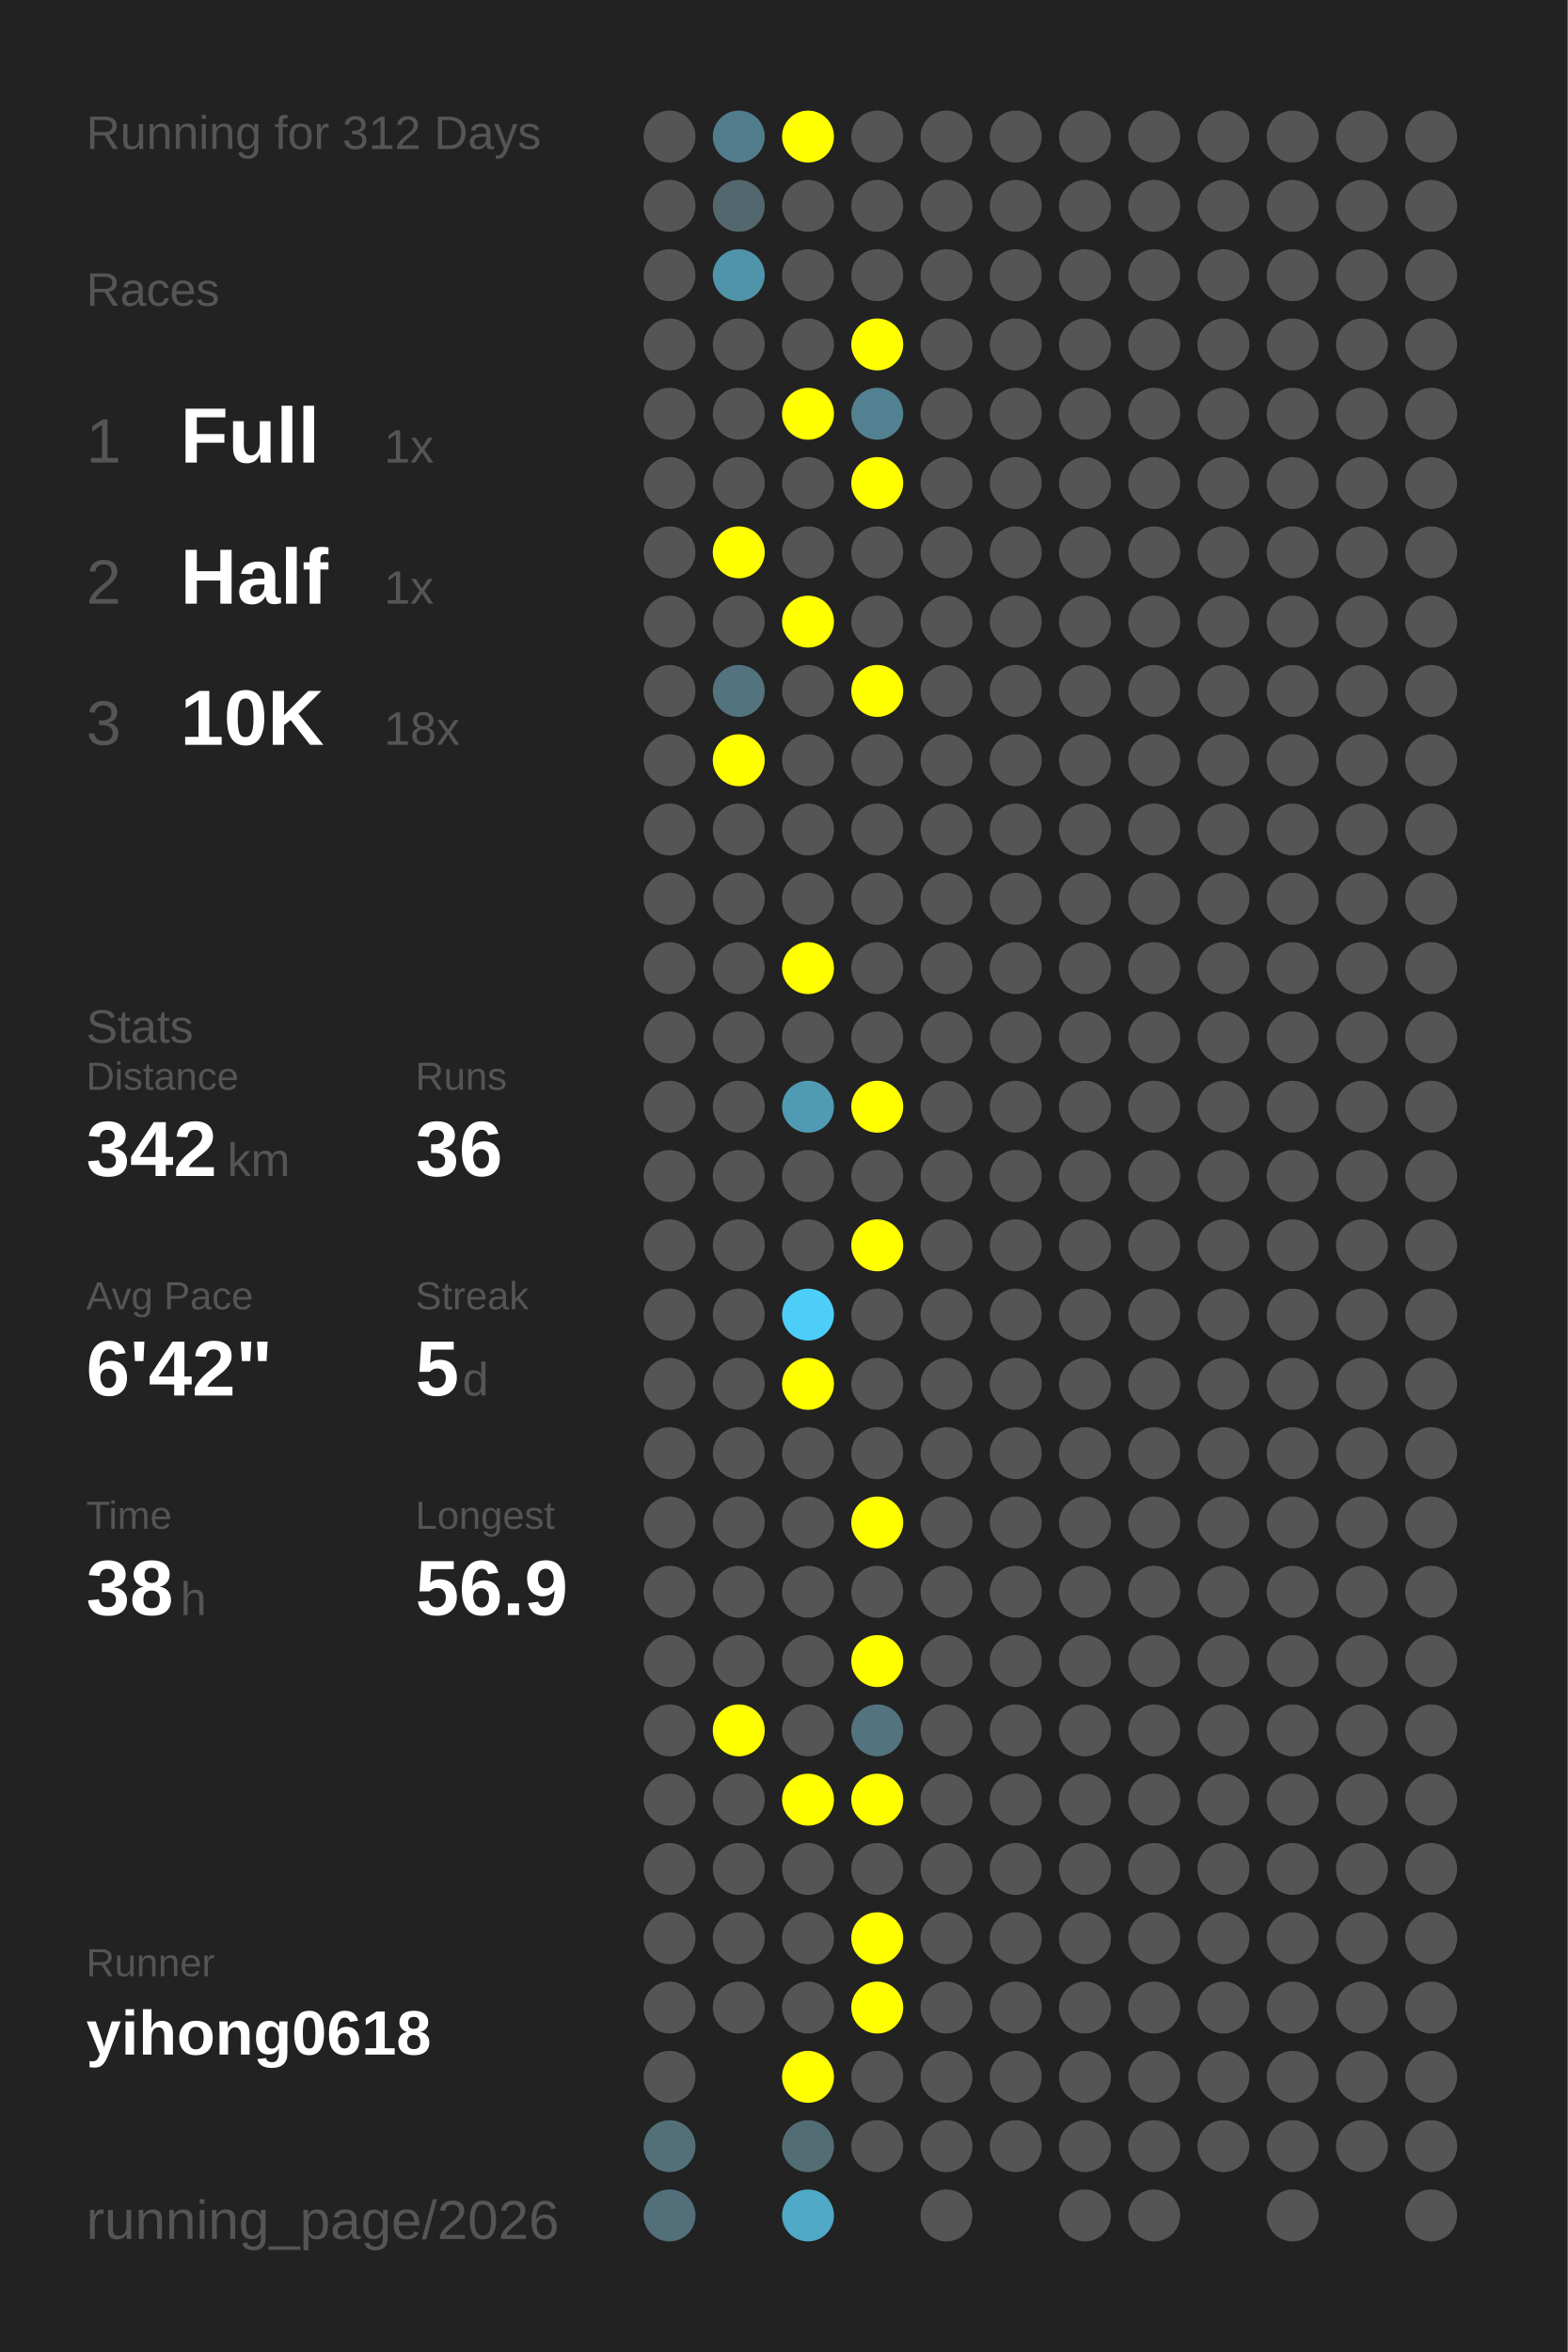
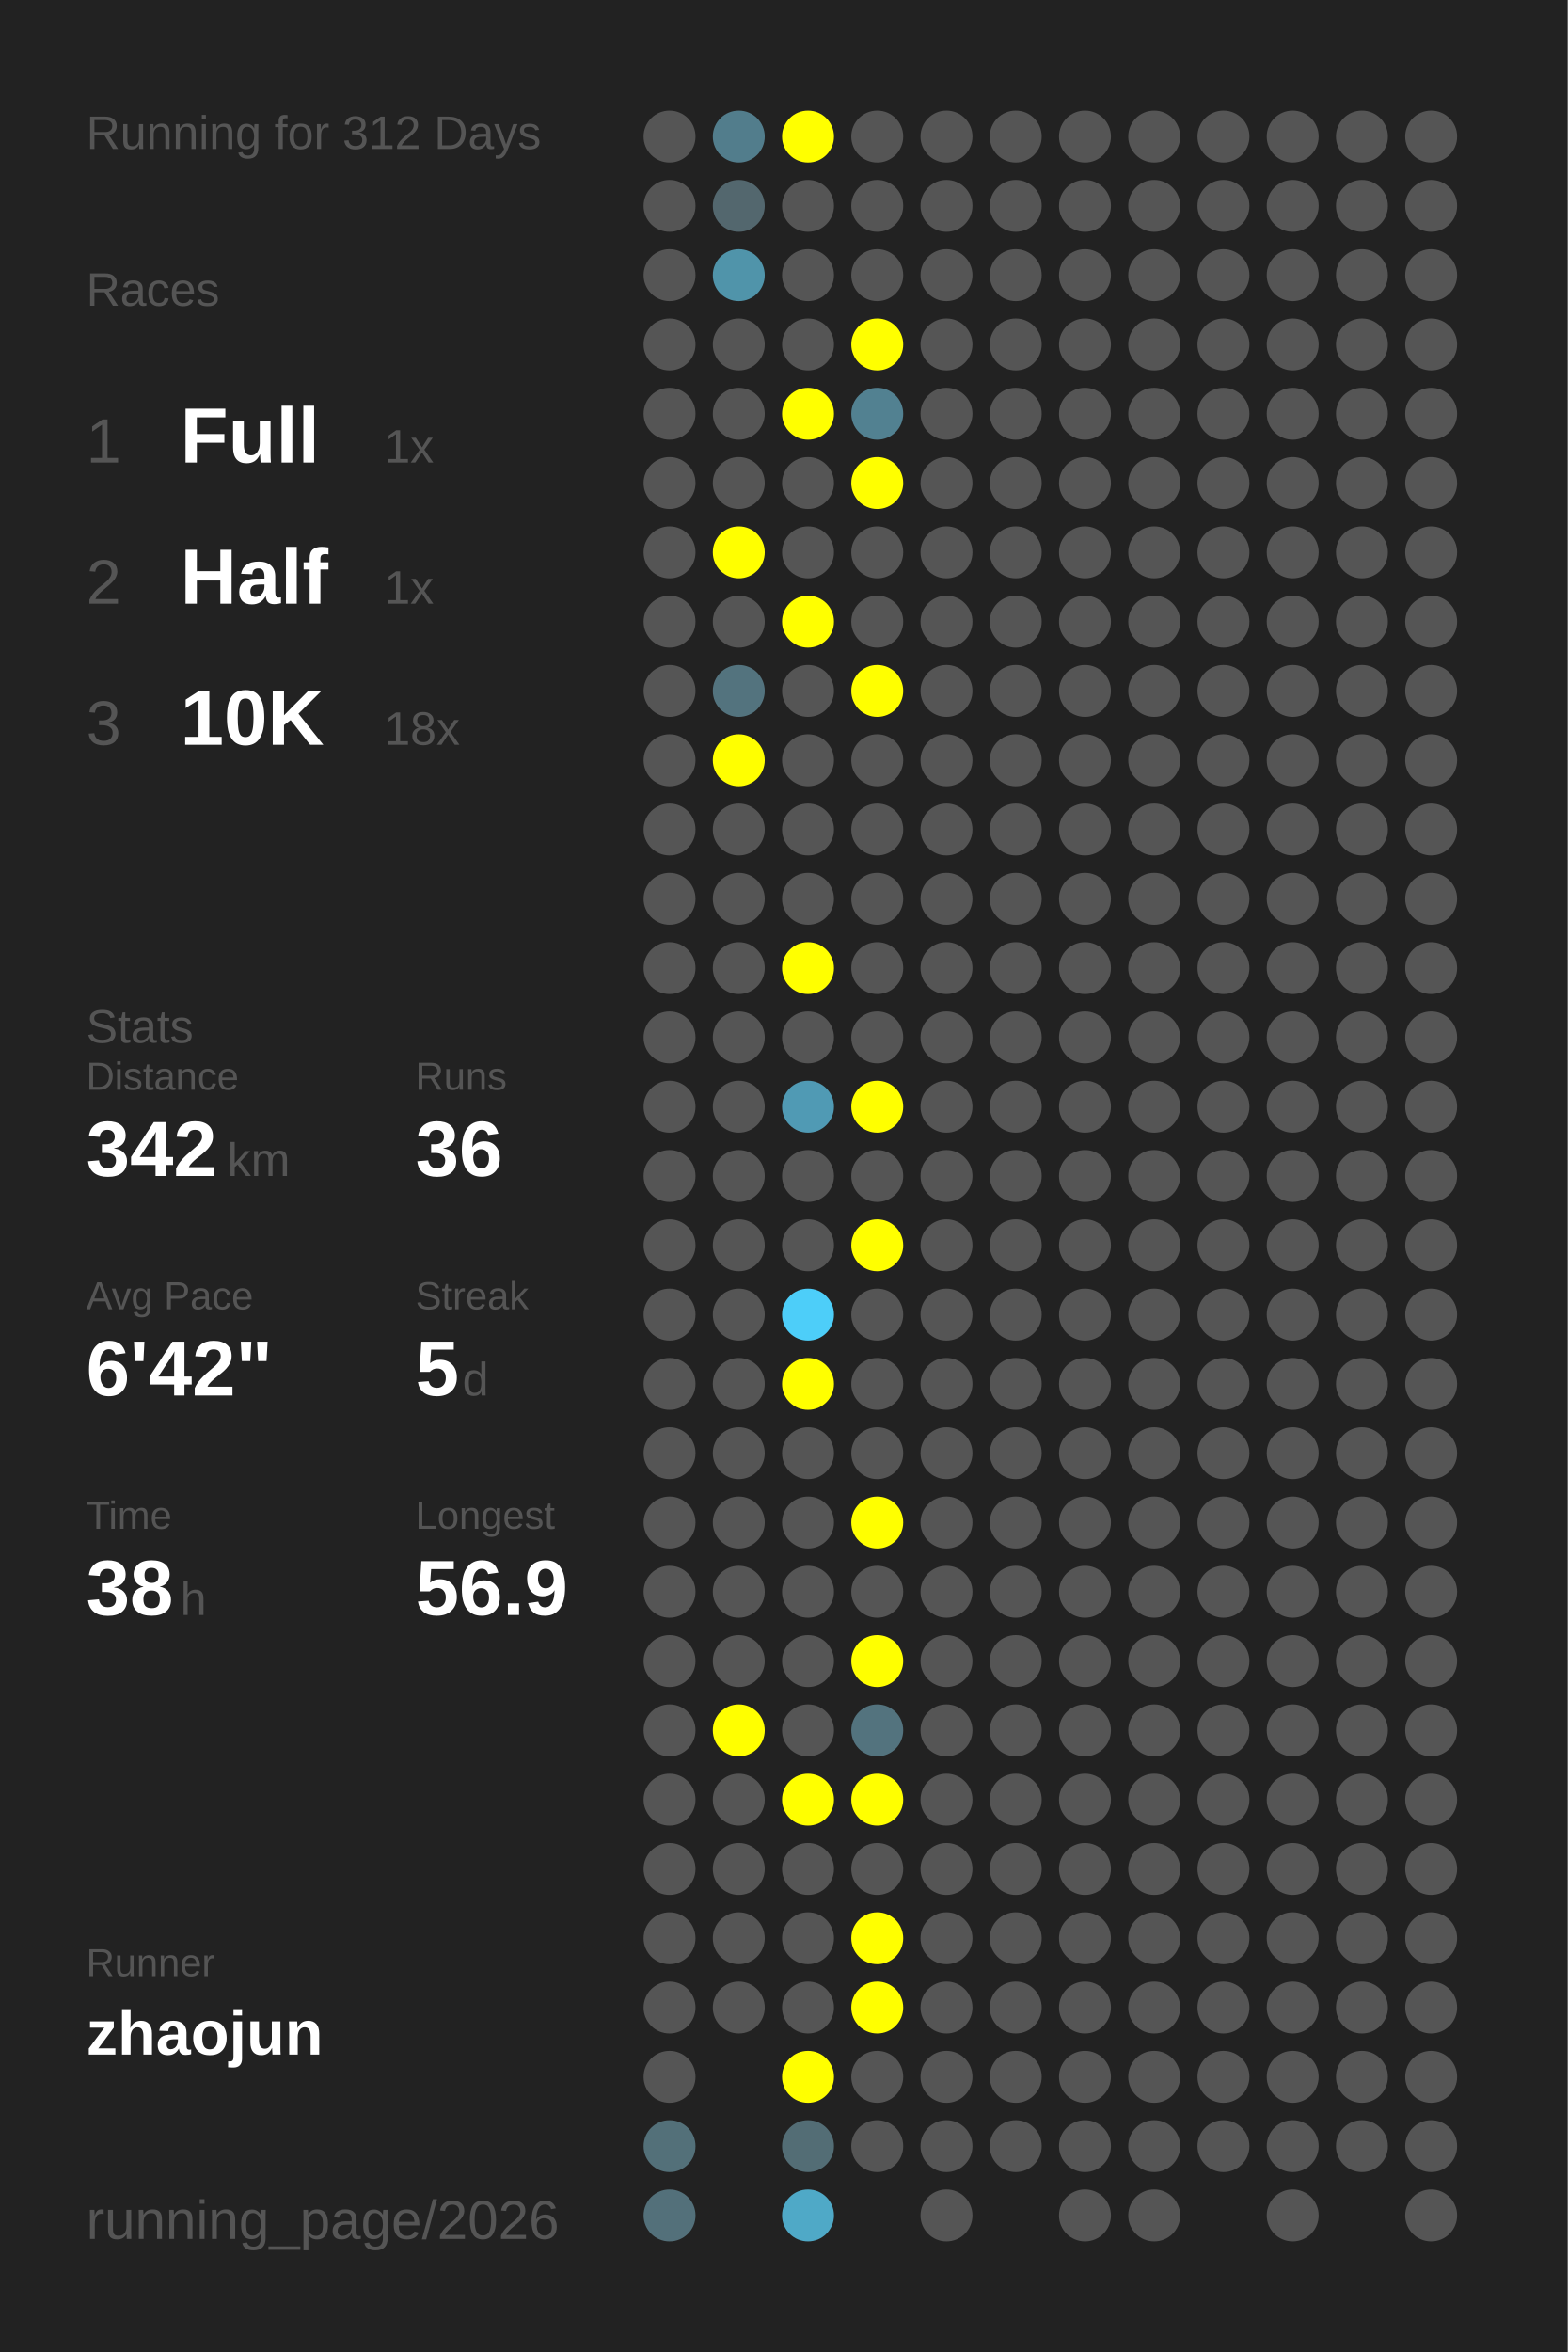
<svg xmlns="http://www.w3.org/2000/svg" baseProfile="full" height="300mm" version="1.1" viewBox="0,0,200,300" width="200mm">
  <defs />
  <rect fill="#222222" height="300" width="200" x="0" y="0" />
  <text fill="#555555" style="font-size:6px; font-family:Arial;" x="11" y="19">Running for 312 Days</text>
  <text fill="#555555" style="font-size:6px; font-family:Arial;" x="11" y="39">Races</text>
  <text fill="#555555" style="font-size:8px; font-family:Arial;" x="11" y="59">1</text>
  <text fill="#FFFFFF" style="font-size:10px; font-family:Arial; font-weight:bold;" x="23" y="59">Full</text>
  <text fill="#555555" style="font-size:6px; font-family:Arial;" x="49" y="59">1x</text>
  <text fill="#555555" style="font-size:8px; font-family:Arial;" x="11" y="77">2</text>
  <text fill="#FFFFFF" style="font-size:10px; font-family:Arial; font-weight:bold;" x="23" y="77">Half</text>
  <text fill="#555555" style="font-size:6px; font-family:Arial;" x="49" y="77">1x</text>
  <text fill="#555555" style="font-size:8px; font-family:Arial;" x="11" y="95">3</text>
  <text fill="#FFFFFF" style="font-size:10px; font-family:Arial; font-weight:bold;" x="23" y="95">10K</text>
  <text fill="#555555" style="font-size:6px; font-family:Arial;" x="49" y="95">18x</text>
  <text fill="#555555" style="font-size:6px; font-family:Arial;" x="11" y="133">Stats</text>
  <text fill="#555555" style="font-size:5px; font-family:Arial;" x="11" y="139">Distance</text>
  <text fill="#FFFFFF" style="font-size:10px; font-family:Arial; font-weight:bold;" x="11" y="150">342</text>
  <text fill="#555555" style="font-size:6px; font-family:Arial;" x="29" y="150">km</text>
  <text fill="#555555" style="font-size:5px; font-family:Arial;" x="53" y="139">Runs</text>
  <text fill="#FFFFFF" style="font-size:10px; font-family:Arial; font-weight:bold;" x="53" y="150">36</text>
  <text fill="#555555" style="font-size:5px; font-family:Arial;" x="11" y="167">Avg Pace</text>
  <text fill="#FFFFFF" style="font-size:10px; font-family:Arial; font-weight:bold;" x="11" y="178">6'42"</text>
  <text fill="#555555" style="font-size:5px; font-family:Arial;" x="53" y="167">Streak</text>
  <text fill="#FFFFFF" style="font-size:10px; font-family:Arial; font-weight:bold;" x="53" y="178">5</text>
  <text fill="#555555" style="font-size:6px; font-family:Arial;" x="59" y="178">d</text>
  <text fill="#555555" style="font-size:5px; font-family:Arial;" x="11" y="195">Time</text>
  <text fill="#FFFFFF" style="font-size:10px; font-family:Arial; font-weight:bold;" x="11" y="206">38</text>
  <text fill="#555555" style="font-size:6px; font-family:Arial;" x="23" y="206">h</text>
  <text fill="#555555" style="font-size:5px; font-family:Arial;" x="53" y="195">Longest</text>
  <text fill="#FFFFFF" style="font-size:10px; font-family:Arial; font-weight:bold;" x="53" y="206">56.9</text>
  <text fill="#555555" style="font-size:5px; font-family:Arial;" x="11" y="252.065">Runner</text>
-   <text fill="#FFFFFF" style="font-size:8px; font-family:Arial; font-weight:bold;" x="11" y="262.065">yihong0618</text>
+   <text fill="#FFFFFF" style="font-size:8px; font-family:Arial; font-weight:bold;" x="11" y="262.065">zhaojun</text>
  <text fill="#555555" style="font-size:7px; font-family:Arial;" x="11" y="285.581">running_page/2026</text>
  <circle cx="85.417" cy="17.419" fill="#555555" r="3.312" />
  <circle cx="85.417" cy="26.258" fill="#555555" r="3.312" />
  <circle cx="85.417" cy="35.097" fill="#555555" r="3.312" />
  <circle cx="85.417" cy="43.935" fill="#555555" r="3.312" />
  <circle cx="85.417" cy="52.774" fill="#555555" r="3.312" />
  <circle cx="85.417" cy="61.613" fill="#555555" r="3.312" />
  <circle cx="85.417" cy="70.452" fill="#555555" r="3.312" />
  <circle cx="85.417" cy="79.29" fill="#555555" r="3.312" />
  <circle cx="85.417" cy="88.129" fill="#555555" r="3.312" />
  <circle cx="85.417" cy="96.968" fill="#555555" r="3.312" />
  <circle cx="85.417" cy="105.806" fill="#555555" r="3.312" />
  <circle cx="85.417" cy="114.645" fill="#555555" r="3.312" />
  <circle cx="85.417" cy="123.484" fill="#555555" r="3.312" />
  <circle cx="85.417" cy="132.323" fill="#555555" r="3.312" />
  <circle cx="85.417" cy="141.161" fill="#555555" r="3.312" />
  <circle cx="85.417" cy="150" fill="#555555" r="3.312" />
  <circle cx="85.417" cy="158.839" fill="#555555" r="3.312" />
  <circle cx="85.417" cy="167.677" fill="#555555" r="3.312" />
  <circle cx="85.417" cy="176.516" fill="#555555" r="3.312" />
  <circle cx="85.417" cy="185.355" fill="#555555" r="3.312" />
  <circle cx="85.417" cy="194.194" fill="#555555" r="3.312" />
  <circle cx="85.417" cy="203.032" fill="#555555" r="3.312" />
  <circle cx="85.417" cy="211.871" fill="#555555" r="3.312" />
  <circle cx="85.417" cy="220.71" fill="#555555" r="3.312" />
  <circle cx="85.417" cy="229.548" fill="#555555" r="3.312" />
  <circle cx="85.417" cy="238.387" fill="#555555" r="3.312" />
  <circle cx="85.417" cy="247.226" fill="#555555" r="3.312" />
  <circle cx="85.417" cy="256.065" fill="#555555" r="3.312" />
  <circle cx="85.417" cy="264.903" fill="#555555" r="3.312" />
  <circle cx="85.417" cy="273.742" fill="#537079" r="3.312" />
  <circle cx="85.417" cy="282.581" fill="#53707a" r="3.312" />
  <circle cx="94.25" cy="17.419" fill="#527d8c" r="3.312" />
  <circle cx="94.25" cy="26.258" fill="#53676e" r="3.312" />
  <circle cx="94.25" cy="35.097" fill="#5094aa" r="3.312" />
  <circle cx="94.25" cy="43.935" fill="#555555" r="3.312" />
  <circle cx="94.25" cy="52.774" fill="#555555" r="3.312" />
  <circle cx="94.25" cy="61.613" fill="#555555" r="3.312" />
  <circle cx="94.25" cy="70.452" fill="#FFFF00" r="3.312" />
  <circle cx="94.25" cy="79.29" fill="#555555" r="3.312" />
  <circle cx="94.25" cy="88.129" fill="#53737e" r="3.312" />
  <circle cx="94.25" cy="96.968" fill="#FFFF00" r="3.312" />
  <circle cx="94.25" cy="105.806" fill="#555555" r="3.312" />
  <circle cx="94.25" cy="114.645" fill="#555555" r="3.312" />
  <circle cx="94.25" cy="123.484" fill="#555555" r="3.312" />
  <circle cx="94.25" cy="132.323" fill="#555555" r="3.312" />
  <circle cx="94.25" cy="141.161" fill="#555555" r="3.312" />
  <circle cx="94.25" cy="150" fill="#555555" r="3.312" />
  <circle cx="94.25" cy="158.839" fill="#555555" r="3.312" />
  <circle cx="94.25" cy="167.677" fill="#555555" r="3.312" />
  <circle cx="94.25" cy="176.516" fill="#555555" r="3.312" />
  <circle cx="94.25" cy="185.355" fill="#555555" r="3.312" />
  <circle cx="94.25" cy="194.194" fill="#555555" r="3.312" />
  <circle cx="94.25" cy="203.032" fill="#555555" r="3.312" />
  <circle cx="94.25" cy="211.871" fill="#555555" r="3.312" />
  <circle cx="94.25" cy="220.71" fill="#FFFF00" r="3.312" />
  <circle cx="94.25" cy="229.548" fill="#555555" r="3.312" />
  <circle cx="94.25" cy="238.387" fill="#555555" r="3.312" />
  <circle cx="94.25" cy="247.226" fill="#555555" r="3.312" />
  <circle cx="94.25" cy="256.065" fill="#555555" r="3.312" />
  <circle cx="103.083" cy="17.419" fill="#FFFF00" r="3.312" />
  <circle cx="103.083" cy="26.258" fill="#555555" r="3.312" />
  <circle cx="103.083" cy="35.097" fill="#555555" r="3.312" />
  <circle cx="103.083" cy="43.935" fill="#555555" r="3.312" />
  <circle cx="103.083" cy="52.774" fill="#FFFF00" r="3.312" />
  <circle cx="103.083" cy="61.613" fill="#555555" r="3.312" />
  <circle cx="103.083" cy="70.452" fill="#555555" r="3.312" />
  <circle cx="103.083" cy="79.29" fill="#FFFF00" r="3.312" />
  <circle cx="103.083" cy="88.129" fill="#555555" r="3.312" />
  <circle cx="103.083" cy="96.968" fill="#555555" r="3.312" />
  <circle cx="103.083" cy="105.806" fill="#555555" r="3.312" />
  <circle cx="103.083" cy="114.645" fill="#555555" r="3.312" />
  <circle cx="103.083" cy="123.484" fill="#FFFF00" r="3.312" />
  <circle cx="103.083" cy="132.323" fill="#555555" r="3.312" />
  <circle cx="103.083" cy="141.161" fill="#509ab4" r="3.312" />
  <circle cx="103.083" cy="150" fill="#555555" r="3.312" />
  <circle cx="103.083" cy="158.839" fill="#555555" r="3.312" />
  <circle cx="103.083" cy="167.677" fill="#4dcef9" r="3.312" />
  <circle cx="103.083" cy="176.516" fill="#FFFF00" r="3.312" />
  <circle cx="103.083" cy="185.355" fill="#555555" r="3.312" />
  <circle cx="103.083" cy="194.194" fill="#555555" r="3.312" />
  <circle cx="103.083" cy="203.032" fill="#555555" r="3.312" />
  <circle cx="103.083" cy="211.871" fill="#555555" r="3.312" />
  <circle cx="103.083" cy="220.71" fill="#555555" r="3.312" />
  <circle cx="103.083" cy="229.548" fill="#FFFF00" r="3.312" />
  <circle cx="103.083" cy="238.387" fill="#555555" r="3.312" />
  <circle cx="103.083" cy="247.226" fill="#555555" r="3.312" />
  <circle cx="103.083" cy="256.065" fill="#555555" r="3.312" />
  <circle cx="103.083" cy="264.903" fill="#FFFF00" r="3.312" />
  <circle cx="103.083" cy="273.742" fill="#536d75" r="3.312" />
  <circle cx="103.083" cy="282.581" fill="#4fa9c7" r="3.312" />
  <circle cx="111.917" cy="17.419" fill="#555555" r="3.312" />
  <circle cx="111.917" cy="26.258" fill="#555555" r="3.312" />
  <circle cx="111.917" cy="35.097" fill="#555555" r="3.312" />
  <circle cx="111.917" cy="43.935" fill="#FFFF00" r="3.312" />
  <circle cx="111.917" cy="52.774" fill="#528191" r="3.312" />
  <circle cx="111.917" cy="61.613" fill="#FFFF00" r="3.312" />
  <circle cx="111.917" cy="70.452" fill="#555555" r="3.312" />
  <circle cx="111.917" cy="79.29" fill="#555555" r="3.312" />
  <circle cx="111.917" cy="88.129" fill="#FFFF00" r="3.312" />
  <circle cx="111.917" cy="96.968" fill="#555555" r="3.312" />
  <circle cx="111.917" cy="105.806" fill="#555555" r="3.312" />
  <circle cx="111.917" cy="114.645" fill="#555555" r="3.312" />
  <circle cx="111.917" cy="123.484" fill="#555555" r="3.312" />
  <circle cx="111.917" cy="132.323" fill="#555555" r="3.312" />
  <circle cx="111.917" cy="141.161" fill="#FFFF00" r="3.312" />
  <circle cx="111.917" cy="150" fill="#555555" r="3.312" />
  <circle cx="111.917" cy="158.839" fill="#FFFF00" r="3.312" />
  <circle cx="111.917" cy="167.677" fill="#555555" r="3.312" />
  <circle cx="111.917" cy="176.516" fill="#555555" r="3.312" />
  <circle cx="111.917" cy="185.355" fill="#555555" r="3.312" />
  <circle cx="111.917" cy="194.194" fill="#FFFF00" r="3.312" />
  <circle cx="111.917" cy="203.032" fill="#555555" r="3.312" />
  <circle cx="111.917" cy="211.871" fill="#FFFF00" r="3.312" />
  <circle cx="111.917" cy="220.71" fill="#53737e" r="3.312" />
  <circle cx="111.917" cy="229.548" fill="#FFFF00" r="3.312" />
  <circle cx="111.917" cy="238.387" fill="#555555" r="3.312" />
  <circle cx="111.917" cy="247.226" fill="#FFFF00" r="3.312" />
  <circle cx="111.917" cy="256.065" fill="#FFFF00" r="3.312" />
  <circle cx="111.917" cy="264.903" fill="#555555" r="3.312" />
  <circle cx="111.917" cy="273.742" fill="#555555" r="3.312" />
  <circle cx="120.75" cy="17.419" fill="#555555" r="3.312" />
  <circle cx="120.75" cy="26.258" fill="#555555" r="3.312" />
  <circle cx="120.75" cy="35.097" fill="#555555" r="3.312" />
  <circle cx="120.75" cy="43.935" fill="#555555" r="3.312" />
  <circle cx="120.75" cy="52.774" fill="#555555" r="3.312" />
  <circle cx="120.75" cy="61.613" fill="#555555" r="3.312" />
  <circle cx="120.75" cy="70.452" fill="#555555" r="3.312" />
  <circle cx="120.75" cy="79.29" fill="#555555" r="3.312" />
  <circle cx="120.75" cy="88.129" fill="#555555" r="3.312" />
  <circle cx="120.75" cy="96.968" fill="#555555" r="3.312" />
  <circle cx="120.75" cy="105.806" fill="#555555" r="3.312" />
  <circle cx="120.75" cy="114.645" fill="#555555" r="3.312" />
  <circle cx="120.75" cy="123.484" fill="#555555" r="3.312" />
  <circle cx="120.75" cy="132.323" fill="#555555" r="3.312" />
  <circle cx="120.75" cy="141.161" fill="#555555" r="3.312" />
  <circle cx="120.75" cy="150" fill="#555555" r="3.312" />
  <circle cx="120.75" cy="158.839" fill="#555555" r="3.312" />
  <circle cx="120.75" cy="167.677" fill="#555555" r="3.312" />
  <circle cx="120.75" cy="176.516" fill="#555555" r="3.312" />
  <circle cx="120.75" cy="185.355" fill="#555555" r="3.312" />
  <circle cx="120.75" cy="194.194" fill="#555555" r="3.312" />
  <circle cx="120.75" cy="203.032" fill="#555555" r="3.312" />
  <circle cx="120.75" cy="211.871" fill="#555555" r="3.312" />
  <circle cx="120.75" cy="220.71" fill="#555555" r="3.312" />
  <circle cx="120.75" cy="229.548" fill="#555555" r="3.312" />
  <circle cx="120.75" cy="238.387" fill="#555555" r="3.312" />
  <circle cx="120.75" cy="247.226" fill="#555555" r="3.312" />
  <circle cx="120.75" cy="256.065" fill="#555555" r="3.312" />
  <circle cx="120.75" cy="264.903" fill="#555555" r="3.312" />
  <circle cx="120.75" cy="273.742" fill="#555555" r="3.312" />
  <circle cx="120.75" cy="282.581" fill="#555555" r="3.312" />
  <circle cx="129.583" cy="17.419" fill="#555555" r="3.312" />
  <circle cx="129.583" cy="26.258" fill="#555555" r="3.312" />
  <circle cx="129.583" cy="35.097" fill="#555555" r="3.312" />
  <circle cx="129.583" cy="43.935" fill="#555555" r="3.312" />
  <circle cx="129.583" cy="52.774" fill="#555555" r="3.312" />
  <circle cx="129.583" cy="61.613" fill="#555555" r="3.312" />
  <circle cx="129.583" cy="70.452" fill="#555555" r="3.312" />
  <circle cx="129.583" cy="79.29" fill="#555555" r="3.312" />
  <circle cx="129.583" cy="88.129" fill="#555555" r="3.312" />
  <circle cx="129.583" cy="96.968" fill="#555555" r="3.312" />
  <circle cx="129.583" cy="105.806" fill="#555555" r="3.312" />
  <circle cx="129.583" cy="114.645" fill="#555555" r="3.312" />
  <circle cx="129.583" cy="123.484" fill="#555555" r="3.312" />
  <circle cx="129.583" cy="132.323" fill="#555555" r="3.312" />
  <circle cx="129.583" cy="141.161" fill="#555555" r="3.312" />
  <circle cx="129.583" cy="150" fill="#555555" r="3.312" />
  <circle cx="129.583" cy="158.839" fill="#555555" r="3.312" />
  <circle cx="129.583" cy="167.677" fill="#555555" r="3.312" />
  <circle cx="129.583" cy="176.516" fill="#555555" r="3.312" />
  <circle cx="129.583" cy="185.355" fill="#555555" r="3.312" />
  <circle cx="129.583" cy="194.194" fill="#555555" r="3.312" />
  <circle cx="129.583" cy="203.032" fill="#555555" r="3.312" />
  <circle cx="129.583" cy="211.871" fill="#555555" r="3.312" />
  <circle cx="129.583" cy="220.71" fill="#555555" r="3.312" />
  <circle cx="129.583" cy="229.548" fill="#555555" r="3.312" />
  <circle cx="129.583" cy="238.387" fill="#555555" r="3.312" />
  <circle cx="129.583" cy="247.226" fill="#555555" r="3.312" />
  <circle cx="129.583" cy="256.065" fill="#555555" r="3.312" />
  <circle cx="129.583" cy="264.903" fill="#555555" r="3.312" />
  <circle cx="129.583" cy="273.742" fill="#555555" r="3.312" />
  <circle cx="138.417" cy="17.419" fill="#555555" r="3.312" />
  <circle cx="138.417" cy="26.258" fill="#555555" r="3.312" />
  <circle cx="138.417" cy="35.097" fill="#555555" r="3.312" />
  <circle cx="138.417" cy="43.935" fill="#555555" r="3.312" />
  <circle cx="138.417" cy="52.774" fill="#555555" r="3.312" />
  <circle cx="138.417" cy="61.613" fill="#555555" r="3.312" />
  <circle cx="138.417" cy="70.452" fill="#555555" r="3.312" />
  <circle cx="138.417" cy="79.29" fill="#555555" r="3.312" />
  <circle cx="138.417" cy="88.129" fill="#555555" r="3.312" />
  <circle cx="138.417" cy="96.968" fill="#555555" r="3.312" />
  <circle cx="138.417" cy="105.806" fill="#555555" r="3.312" />
  <circle cx="138.417" cy="114.645" fill="#555555" r="3.312" />
  <circle cx="138.417" cy="123.484" fill="#555555" r="3.312" />
  <circle cx="138.417" cy="132.323" fill="#555555" r="3.312" />
  <circle cx="138.417" cy="141.161" fill="#555555" r="3.312" />
  <circle cx="138.417" cy="150" fill="#555555" r="3.312" />
  <circle cx="138.417" cy="158.839" fill="#555555" r="3.312" />
  <circle cx="138.417" cy="167.677" fill="#555555" r="3.312" />
  <circle cx="138.417" cy="176.516" fill="#555555" r="3.312" />
  <circle cx="138.417" cy="185.355" fill="#555555" r="3.312" />
  <circle cx="138.417" cy="194.194" fill="#555555" r="3.312" />
  <circle cx="138.417" cy="203.032" fill="#555555" r="3.312" />
  <circle cx="138.417" cy="211.871" fill="#555555" r="3.312" />
  <circle cx="138.417" cy="220.71" fill="#555555" r="3.312" />
  <circle cx="138.417" cy="229.548" fill="#555555" r="3.312" />
  <circle cx="138.417" cy="238.387" fill="#555555" r="3.312" />
  <circle cx="138.417" cy="247.226" fill="#555555" r="3.312" />
  <circle cx="138.417" cy="256.065" fill="#555555" r="3.312" />
  <circle cx="138.417" cy="264.903" fill="#555555" r="3.312" />
  <circle cx="138.417" cy="273.742" fill="#555555" r="3.312" />
  <circle cx="138.417" cy="282.581" fill="#555555" r="3.312" />
  <circle cx="147.25" cy="17.419" fill="#555555" r="3.312" />
  <circle cx="147.25" cy="26.258" fill="#555555" r="3.312" />
  <circle cx="147.25" cy="35.097" fill="#555555" r="3.312" />
  <circle cx="147.25" cy="43.935" fill="#555555" r="3.312" />
  <circle cx="147.25" cy="52.774" fill="#555555" r="3.312" />
  <circle cx="147.25" cy="61.613" fill="#555555" r="3.312" />
  <circle cx="147.25" cy="70.452" fill="#555555" r="3.312" />
  <circle cx="147.25" cy="79.29" fill="#555555" r="3.312" />
  <circle cx="147.25" cy="88.129" fill="#555555" r="3.312" />
  <circle cx="147.25" cy="96.968" fill="#555555" r="3.312" />
  <circle cx="147.25" cy="105.806" fill="#555555" r="3.312" />
  <circle cx="147.25" cy="114.645" fill="#555555" r="3.312" />
  <circle cx="147.25" cy="123.484" fill="#555555" r="3.312" />
  <circle cx="147.25" cy="132.323" fill="#555555" r="3.312" />
  <circle cx="147.25" cy="141.161" fill="#555555" r="3.312" />
  <circle cx="147.25" cy="150" fill="#555555" r="3.312" />
  <circle cx="147.25" cy="158.839" fill="#555555" r="3.312" />
  <circle cx="147.25" cy="167.677" fill="#555555" r="3.312" />
  <circle cx="147.25" cy="176.516" fill="#555555" r="3.312" />
  <circle cx="147.25" cy="185.355" fill="#555555" r="3.312" />
  <circle cx="147.25" cy="194.194" fill="#555555" r="3.312" />
  <circle cx="147.25" cy="203.032" fill="#555555" r="3.312" />
  <circle cx="147.25" cy="211.871" fill="#555555" r="3.312" />
  <circle cx="147.25" cy="220.71" fill="#555555" r="3.312" />
  <circle cx="147.25" cy="229.548" fill="#555555" r="3.312" />
  <circle cx="147.25" cy="238.387" fill="#555555" r="3.312" />
  <circle cx="147.25" cy="247.226" fill="#555555" r="3.312" />
  <circle cx="147.25" cy="256.065" fill="#555555" r="3.312" />
  <circle cx="147.25" cy="264.903" fill="#555555" r="3.312" />
  <circle cx="147.25" cy="273.742" fill="#555555" r="3.312" />
  <circle cx="147.25" cy="282.581" fill="#555555" r="3.312" />
  <circle cx="156.083" cy="17.419" fill="#555555" r="3.312" />
  <circle cx="156.083" cy="26.258" fill="#555555" r="3.312" />
  <circle cx="156.083" cy="35.097" fill="#555555" r="3.312" />
  <circle cx="156.083" cy="43.935" fill="#555555" r="3.312" />
  <circle cx="156.083" cy="52.774" fill="#555555" r="3.312" />
  <circle cx="156.083" cy="61.613" fill="#555555" r="3.312" />
  <circle cx="156.083" cy="70.452" fill="#555555" r="3.312" />
  <circle cx="156.083" cy="79.29" fill="#555555" r="3.312" />
  <circle cx="156.083" cy="88.129" fill="#555555" r="3.312" />
  <circle cx="156.083" cy="96.968" fill="#555555" r="3.312" />
  <circle cx="156.083" cy="105.806" fill="#555555" r="3.312" />
  <circle cx="156.083" cy="114.645" fill="#555555" r="3.312" />
  <circle cx="156.083" cy="123.484" fill="#555555" r="3.312" />
  <circle cx="156.083" cy="132.323" fill="#555555" r="3.312" />
  <circle cx="156.083" cy="141.161" fill="#555555" r="3.312" />
  <circle cx="156.083" cy="150" fill="#555555" r="3.312" />
  <circle cx="156.083" cy="158.839" fill="#555555" r="3.312" />
  <circle cx="156.083" cy="167.677" fill="#555555" r="3.312" />
  <circle cx="156.083" cy="176.516" fill="#555555" r="3.312" />
  <circle cx="156.083" cy="185.355" fill="#555555" r="3.312" />
  <circle cx="156.083" cy="194.194" fill="#555555" r="3.312" />
  <circle cx="156.083" cy="203.032" fill="#555555" r="3.312" />
  <circle cx="156.083" cy="211.871" fill="#555555" r="3.312" />
  <circle cx="156.083" cy="220.71" fill="#555555" r="3.312" />
  <circle cx="156.083" cy="229.548" fill="#555555" r="3.312" />
  <circle cx="156.083" cy="238.387" fill="#555555" r="3.312" />
  <circle cx="156.083" cy="247.226" fill="#555555" r="3.312" />
  <circle cx="156.083" cy="256.065" fill="#555555" r="3.312" />
  <circle cx="156.083" cy="264.903" fill="#555555" r="3.312" />
  <circle cx="156.083" cy="273.742" fill="#555555" r="3.312" />
  <circle cx="164.917" cy="17.419" fill="#555555" r="3.312" />
  <circle cx="164.917" cy="26.258" fill="#555555" r="3.312" />
  <circle cx="164.917" cy="35.097" fill="#555555" r="3.312" />
  <circle cx="164.917" cy="43.935" fill="#555555" r="3.312" />
  <circle cx="164.917" cy="52.774" fill="#555555" r="3.312" />
  <circle cx="164.917" cy="61.613" fill="#555555" r="3.312" />
  <circle cx="164.917" cy="70.452" fill="#555555" r="3.312" />
  <circle cx="164.917" cy="79.29" fill="#555555" r="3.312" />
  <circle cx="164.917" cy="88.129" fill="#555555" r="3.312" />
  <circle cx="164.917" cy="96.968" fill="#555555" r="3.312" />
  <circle cx="164.917" cy="105.806" fill="#555555" r="3.312" />
  <circle cx="164.917" cy="114.645" fill="#555555" r="3.312" />
  <circle cx="164.917" cy="123.484" fill="#555555" r="3.312" />
  <circle cx="164.917" cy="132.323" fill="#555555" r="3.312" />
  <circle cx="164.917" cy="141.161" fill="#555555" r="3.312" />
  <circle cx="164.917" cy="150" fill="#555555" r="3.312" />
  <circle cx="164.917" cy="158.839" fill="#555555" r="3.312" />
  <circle cx="164.917" cy="167.677" fill="#555555" r="3.312" />
  <circle cx="164.917" cy="176.516" fill="#555555" r="3.312" />
  <circle cx="164.917" cy="185.355" fill="#555555" r="3.312" />
  <circle cx="164.917" cy="194.194" fill="#555555" r="3.312" />
  <circle cx="164.917" cy="203.032" fill="#555555" r="3.312" />
  <circle cx="164.917" cy="211.871" fill="#555555" r="3.312" />
  <circle cx="164.917" cy="220.71" fill="#555555" r="3.312" />
  <circle cx="164.917" cy="229.548" fill="#555555" r="3.312" />
  <circle cx="164.917" cy="238.387" fill="#555555" r="3.312" />
  <circle cx="164.917" cy="247.226" fill="#555555" r="3.312" />
  <circle cx="164.917" cy="256.065" fill="#555555" r="3.312" />
  <circle cx="164.917" cy="264.903" fill="#555555" r="3.312" />
  <circle cx="164.917" cy="273.742" fill="#555555" r="3.312" />
  <circle cx="164.917" cy="282.581" fill="#555555" r="3.312" />
  <circle cx="173.75" cy="17.419" fill="#555555" r="3.312" />
  <circle cx="173.75" cy="26.258" fill="#555555" r="3.312" />
  <circle cx="173.75" cy="35.097" fill="#555555" r="3.312" />
  <circle cx="173.75" cy="43.935" fill="#555555" r="3.312" />
  <circle cx="173.75" cy="52.774" fill="#555555" r="3.312" />
  <circle cx="173.75" cy="61.613" fill="#555555" r="3.312" />
  <circle cx="173.75" cy="70.452" fill="#555555" r="3.312" />
  <circle cx="173.75" cy="79.29" fill="#555555" r="3.312" />
  <circle cx="173.75" cy="88.129" fill="#555555" r="3.312" />
  <circle cx="173.75" cy="96.968" fill="#555555" r="3.312" />
  <circle cx="173.75" cy="105.806" fill="#555555" r="3.312" />
  <circle cx="173.75" cy="114.645" fill="#555555" r="3.312" />
  <circle cx="173.75" cy="123.484" fill="#555555" r="3.312" />
  <circle cx="173.75" cy="132.323" fill="#555555" r="3.312" />
  <circle cx="173.75" cy="141.161" fill="#555555" r="3.312" />
  <circle cx="173.75" cy="150" fill="#555555" r="3.312" />
  <circle cx="173.75" cy="158.839" fill="#555555" r="3.312" />
  <circle cx="173.75" cy="167.677" fill="#555555" r="3.312" />
  <circle cx="173.75" cy="176.516" fill="#555555" r="3.312" />
  <circle cx="173.75" cy="185.355" fill="#555555" r="3.312" />
  <circle cx="173.75" cy="194.194" fill="#555555" r="3.312" />
  <circle cx="173.75" cy="203.032" fill="#555555" r="3.312" />
  <circle cx="173.75" cy="211.871" fill="#555555" r="3.312" />
  <circle cx="173.75" cy="220.71" fill="#555555" r="3.312" />
  <circle cx="173.75" cy="229.548" fill="#555555" r="3.312" />
  <circle cx="173.75" cy="238.387" fill="#555555" r="3.312" />
  <circle cx="173.75" cy="247.226" fill="#555555" r="3.312" />
  <circle cx="173.75" cy="256.065" fill="#555555" r="3.312" />
  <circle cx="173.75" cy="264.903" fill="#555555" r="3.312" />
  <circle cx="173.75" cy="273.742" fill="#555555" r="3.312" />
  <circle cx="182.583" cy="17.419" fill="#555555" r="3.312" />
  <circle cx="182.583" cy="26.258" fill="#555555" r="3.312" />
  <circle cx="182.583" cy="35.097" fill="#555555" r="3.312" />
  <circle cx="182.583" cy="43.935" fill="#555555" r="3.312" />
  <circle cx="182.583" cy="52.774" fill="#555555" r="3.312" />
  <circle cx="182.583" cy="61.613" fill="#555555" r="3.312" />
  <circle cx="182.583" cy="70.452" fill="#555555" r="3.312" />
  <circle cx="182.583" cy="79.29" fill="#555555" r="3.312" />
  <circle cx="182.583" cy="88.129" fill="#555555" r="3.312" />
  <circle cx="182.583" cy="96.968" fill="#555555" r="3.312" />
  <circle cx="182.583" cy="105.806" fill="#555555" r="3.312" />
  <circle cx="182.583" cy="114.645" fill="#555555" r="3.312" />
  <circle cx="182.583" cy="123.484" fill="#555555" r="3.312" />
  <circle cx="182.583" cy="132.323" fill="#555555" r="3.312" />
  <circle cx="182.583" cy="141.161" fill="#555555" r="3.312" />
  <circle cx="182.583" cy="150" fill="#555555" r="3.312" />
  <circle cx="182.583" cy="158.839" fill="#555555" r="3.312" />
  <circle cx="182.583" cy="167.677" fill="#555555" r="3.312" />
  <circle cx="182.583" cy="176.516" fill="#555555" r="3.312" />
  <circle cx="182.583" cy="185.355" fill="#555555" r="3.312" />
  <circle cx="182.583" cy="194.194" fill="#555555" r="3.312" />
  <circle cx="182.583" cy="203.032" fill="#555555" r="3.312" />
  <circle cx="182.583" cy="211.871" fill="#555555" r="3.312" />
  <circle cx="182.583" cy="220.71" fill="#555555" r="3.312" />
  <circle cx="182.583" cy="229.548" fill="#555555" r="3.312" />
  <circle cx="182.583" cy="238.387" fill="#555555" r="3.312" />
  <circle cx="182.583" cy="247.226" fill="#555555" r="3.312" />
  <circle cx="182.583" cy="256.065" fill="#555555" r="3.312" />
  <circle cx="182.583" cy="264.903" fill="#555555" r="3.312" />
  <circle cx="182.583" cy="273.742" fill="#555555" r="3.312" />
  <circle cx="182.583" cy="282.581" fill="#555555" r="3.312" />
</svg>
